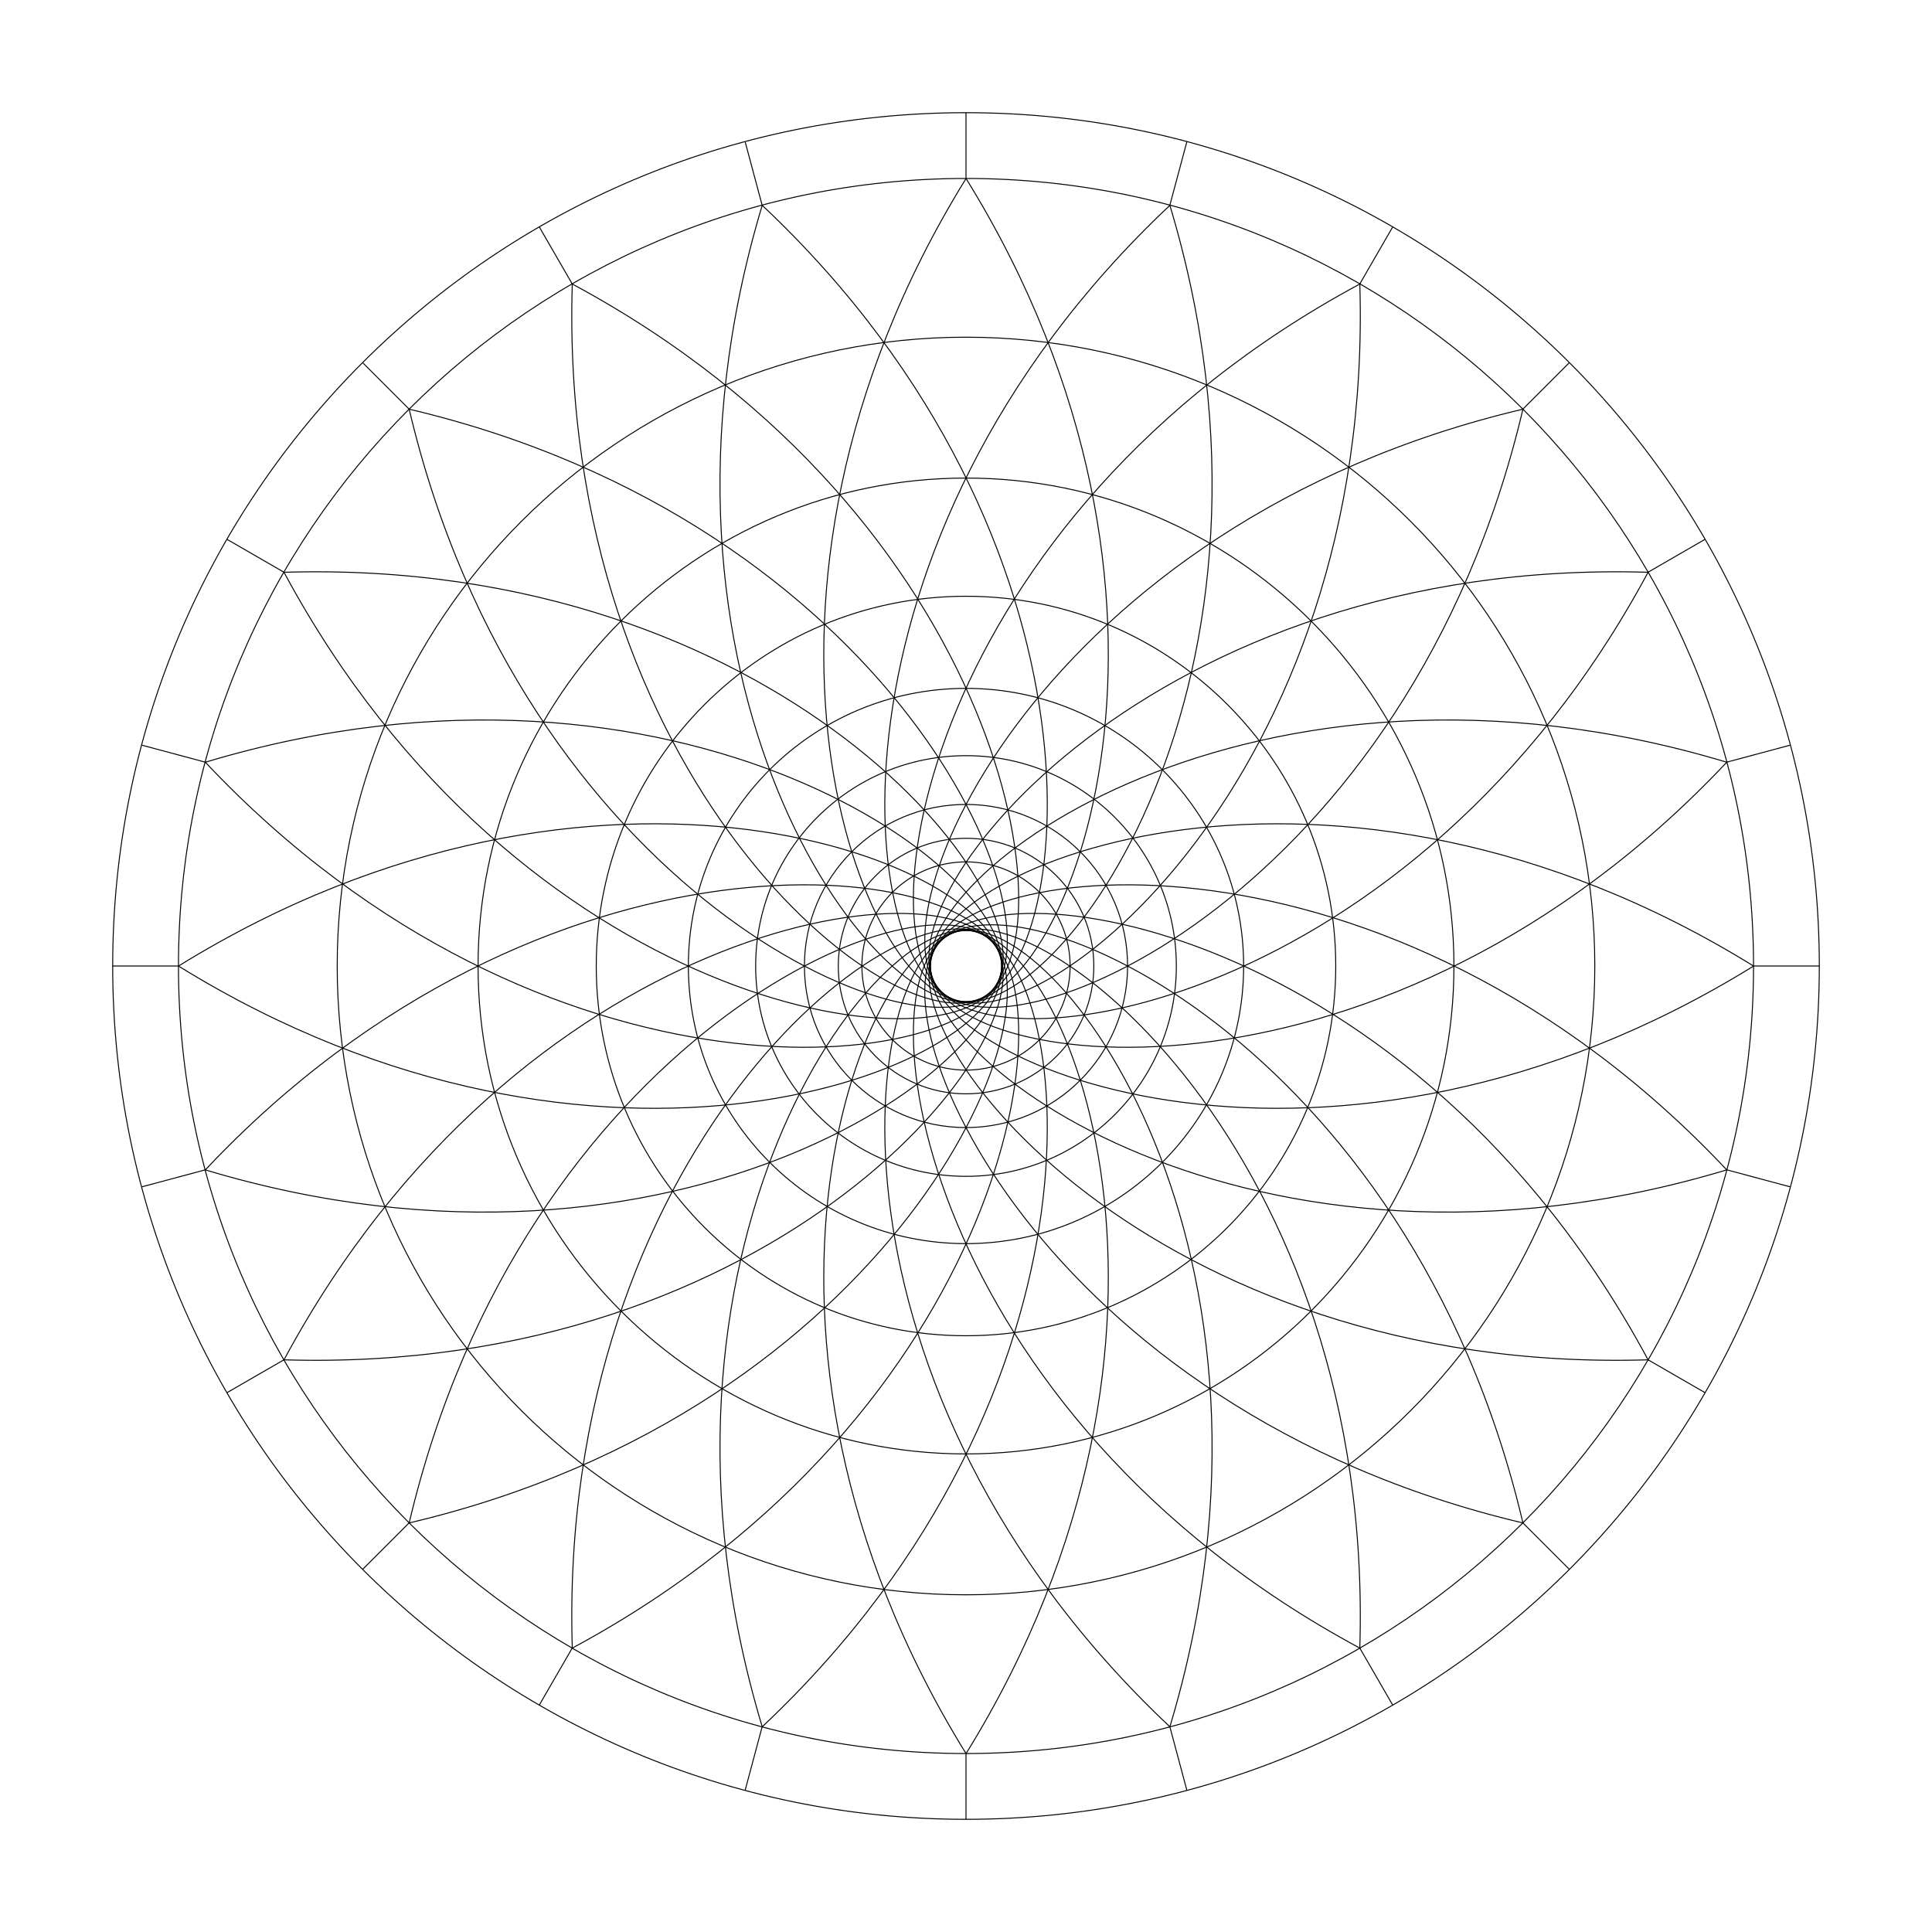
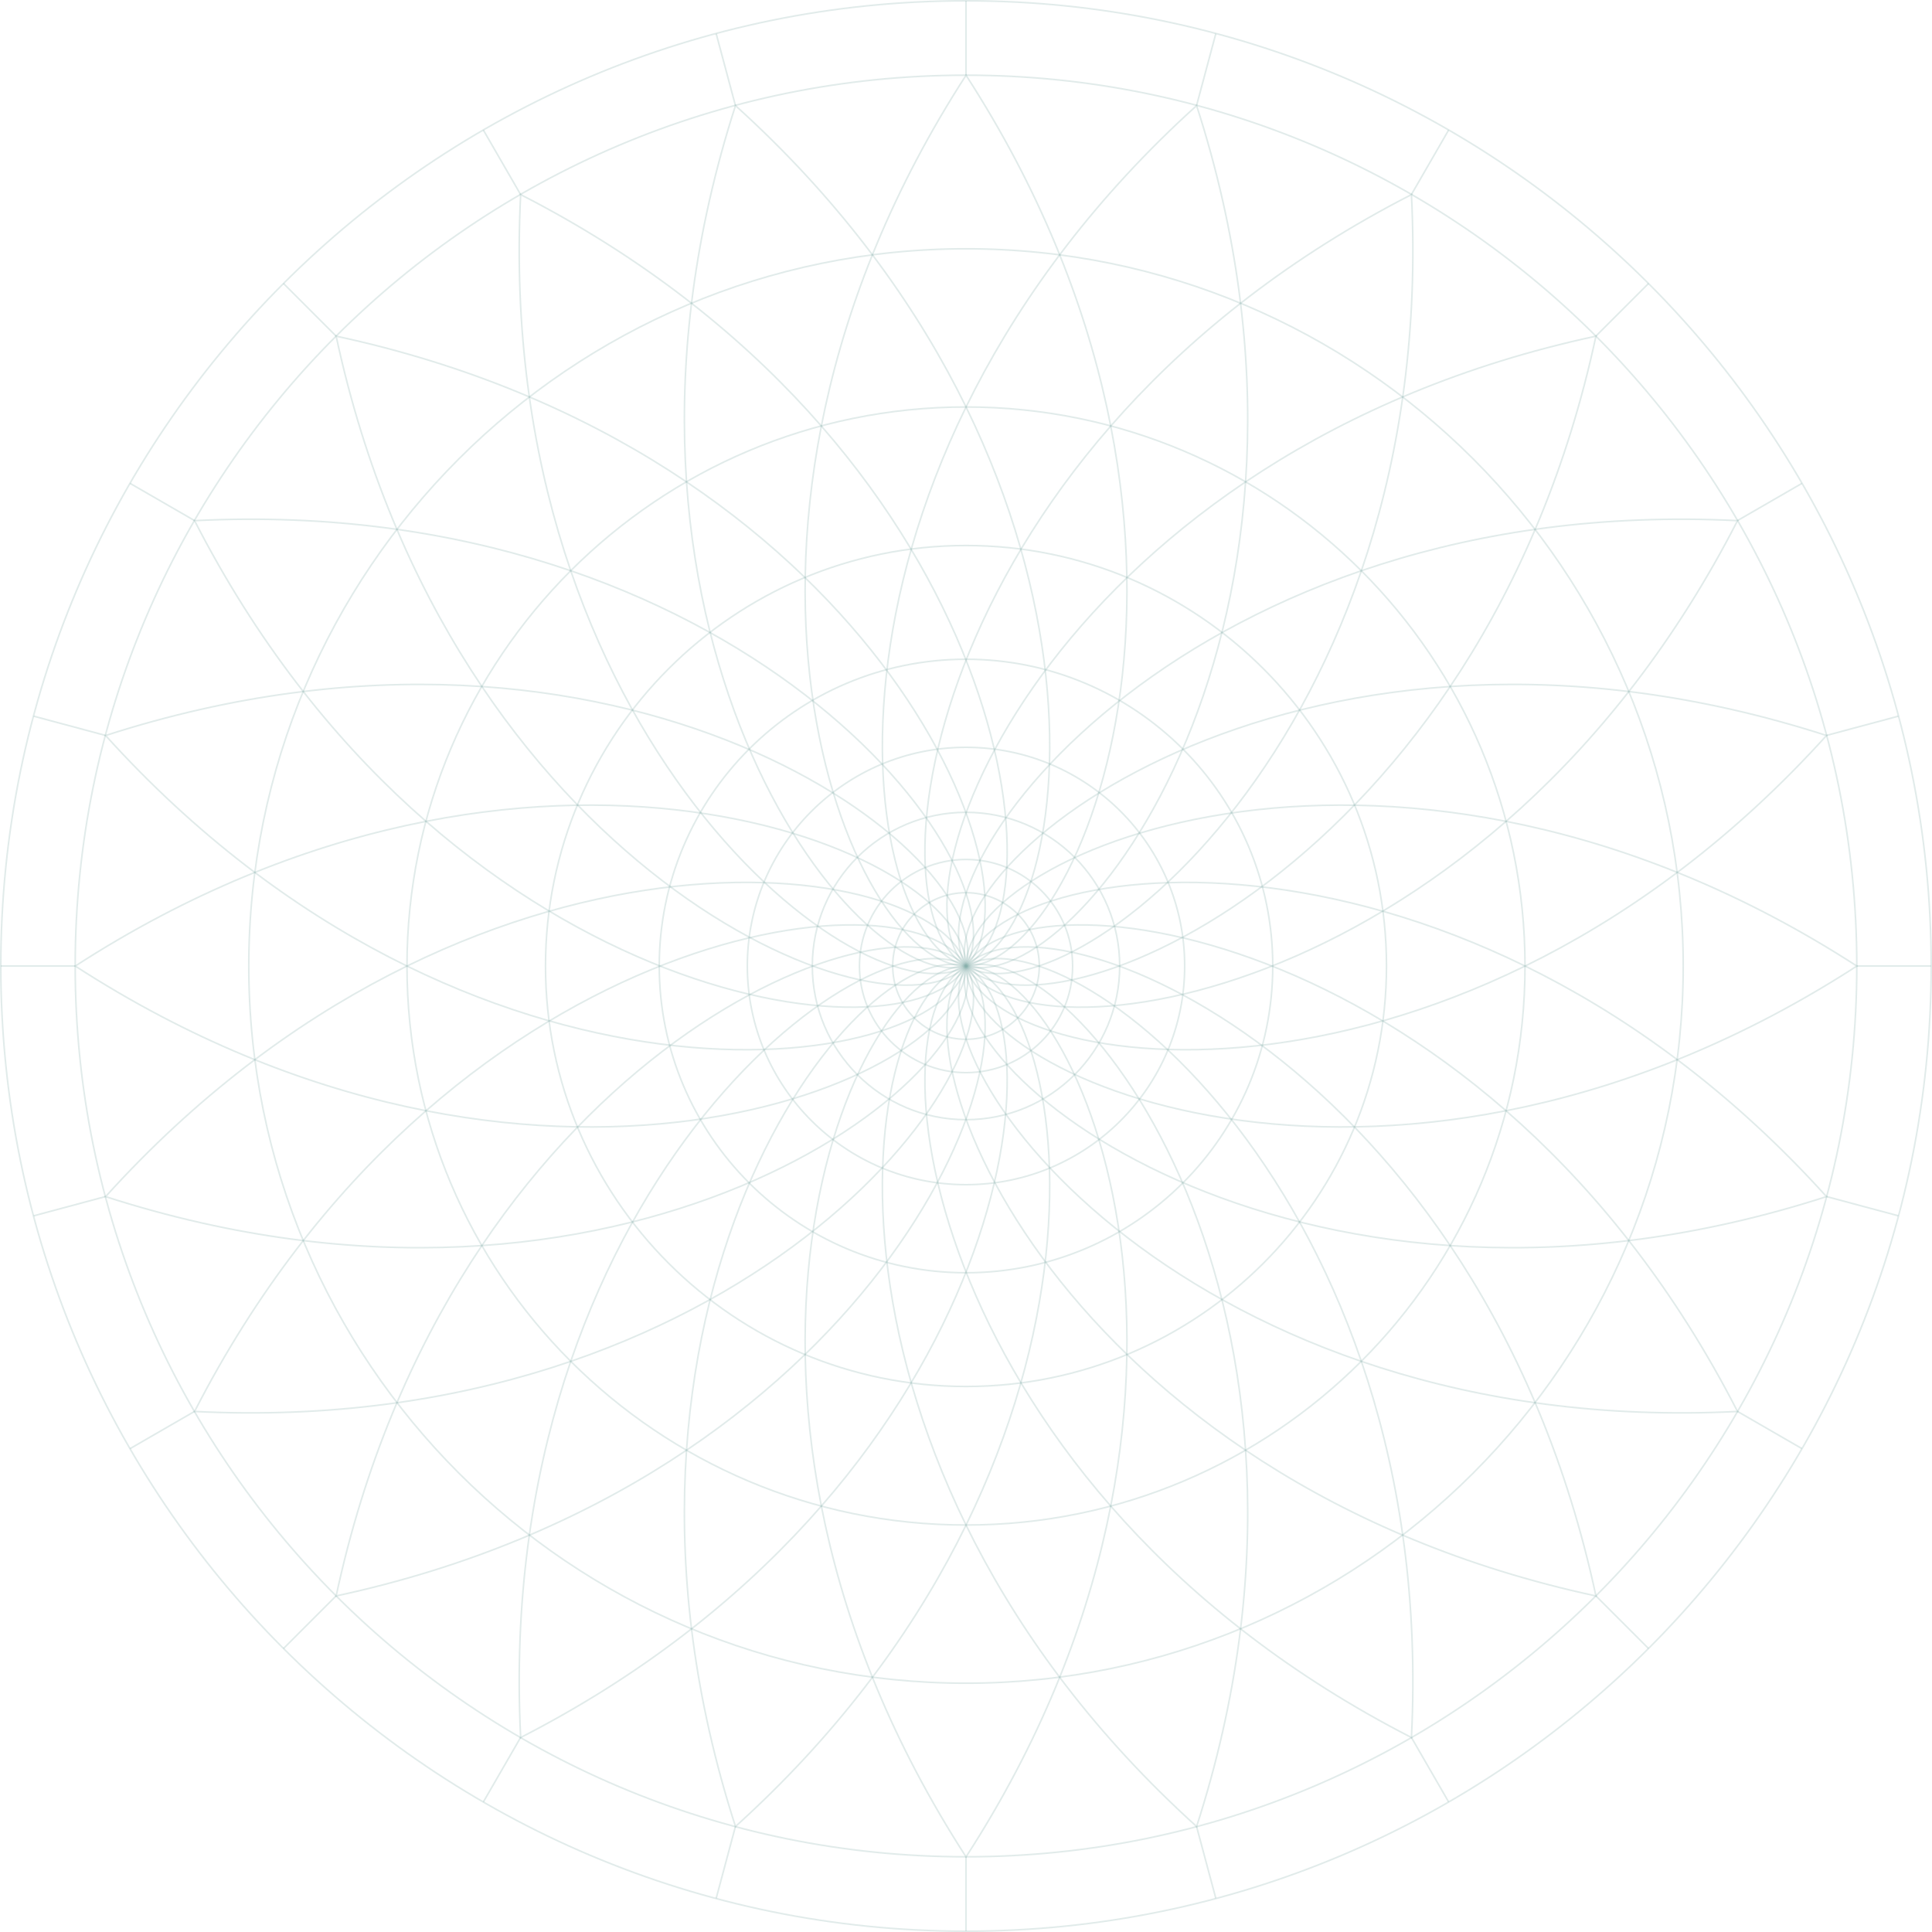
- <svg xmlns="http://www.w3.org/2000/svg" id="Layer_1" data-name="Layer 1" viewBox="0 0 2000 2000">
-   <defs>
-     <style>
-       .cls-1, .cls-2 {
-         fill: none;
-         stroke: #000;
-         stroke-miterlimit: 10;
-       }
- 
-       .cls-2 {
-         stroke-width: 1px;
-       }
-     </style>
-   </defs>
-   <g>
-     <g id="_Radial_Repeat_" data-name="&amp;lt;Radial Repeat&amp;gt;">
-       <line class="cls-1" x1="1000" y1="1815.26" x2="1000" y2="1883.35" />
-     </g>
-     <g id="_Radial_Repeat_-2" data-name="&amp;lt;Radial Repeat&amp;gt;">
-       <line class="cls-1" x1="789" y1="1787.48" x2="771.37" y2="1853.25" />
-     </g>
-     <g id="_Radial_Repeat_-3" data-name="&amp;lt;Radial Repeat&amp;gt;">
-       <line class="cls-1" x1="592.37" y1="1706.04" x2="558.33" y2="1765" />
-     </g>
-     <g id="_Radial_Repeat_-4" data-name="&amp;lt;Radial Repeat&amp;gt;">
-       <line class="cls-1" x1="423.52" y1="1576.48" x2="375.38" y2="1624.62" />
-     </g>
-     <g id="_Radial_Repeat_-5" data-name="&amp;lt;Radial Repeat&amp;gt;">
-       <line class="cls-1" x1="293.96" y1="1407.63" x2="235" y2="1441.67" />
-     </g>
-     <g id="_Radial_Repeat_-6" data-name="&amp;lt;Radial Repeat&amp;gt;">
-       <line class="cls-1" x1="212.52" y1="1211.01" x2="146.75" y2="1228.63" />
-     </g>
-     <g id="_Radial_Repeat_-7" data-name="&amp;lt;Radial Repeat&amp;gt;">
-       <line class="cls-1" x1="184.74" y1="1000" x2="116.65" y2="1000" />
-     </g>
-     <g id="_Radial_Repeat_-8" data-name="&amp;lt;Radial Repeat&amp;gt;">
-       <line class="cls-1" x1="212.52" y1="789" x2="146.75" y2="771.37" />
-     </g>
-     <g id="_Radial_Repeat_-9" data-name="&amp;lt;Radial Repeat&amp;gt;">
-       <line class="cls-1" x1="293.96" y1="592.37" x2="235" y2="558.33" />
-     </g>
-     <g id="_Radial_Repeat_-10" data-name="&amp;lt;Radial Repeat&amp;gt;">
-       <line class="cls-1" x1="423.52" y1="423.52" x2="375.38" y2="375.38" />
-     </g>
-     <g id="_Radial_Repeat_-11" data-name="&amp;lt;Radial Repeat&amp;gt;">
-       <line class="cls-1" x1="592.37" y1="293.96" x2="558.32" y2="235" />
-     </g>
-     <g id="_Radial_Repeat_-12" data-name="&amp;lt;Radial Repeat&amp;gt;">
-       <line class="cls-1" x1="788.99" y1="212.52" x2="771.37" y2="146.75" />
-     </g>
-     <g id="_Radial_Repeat_-13" data-name="&amp;lt;Radial Repeat&amp;gt;">
-       <line class="cls-1" x1="1000" y1="184.74" x2="1000" y2="116.65" />
-     </g>
-     <g id="_Radial_Repeat_-14" data-name="&amp;lt;Radial Repeat&amp;gt;">
-       <line class="cls-1" x1="1211" y1="212.52" x2="1228.63" y2="146.75" />
-     </g>
-     <g id="_Radial_Repeat_-15" data-name="&amp;lt;Radial Repeat&amp;gt;">
-       <line class="cls-1" x1="1407.63" y1="293.96" x2="1441.67" y2="235" />
-     </g>
-     <g id="_Radial_Repeat_-16" data-name="&amp;lt;Radial Repeat&amp;gt;">
-       <line class="cls-1" x1="1576.48" y1="423.52" x2="1624.62" y2="375.38" />
-     </g>
-     <g id="_Radial_Repeat_-17" data-name="&amp;lt;Radial Repeat&amp;gt;">
-       <line class="cls-1" x1="1706.04" y1="592.37" x2="1765" y2="558.32" />
-     </g>
-     <g id="_Radial_Repeat_-18" data-name="&amp;lt;Radial Repeat&amp;gt;">
-       <line class="cls-1" x1="1787.48" y1="788.99" x2="1853.25" y2="771.37" />
-     </g>
-     <g id="_Radial_Repeat_-19" data-name="&amp;lt;Radial Repeat&amp;gt;">
-       <line class="cls-1" x1="1815.26" y1="1000" x2="1883.35" y2="1000" />
-     </g>
-     <g id="_Radial_Repeat_-20" data-name="&amp;lt;Radial Repeat&amp;gt;">
-       <line class="cls-1" x1="1787.48" y1="1211" x2="1853.25" y2="1228.63" />
-     </g>
-     <g id="_Radial_Repeat_-21" data-name="&amp;lt;Radial Repeat&amp;gt;">
-       <line class="cls-1" x1="1706.04" y1="1407.63" x2="1765" y2="1441.67" />
-     </g>
-     <g id="_Radial_Repeat_-22" data-name="&amp;lt;Radial Repeat&amp;gt;">
-       <line class="cls-1" x1="1576.48" y1="1576.48" x2="1624.62" y2="1624.62" />
-     </g>
-     <g id="_Radial_Repeat_-23" data-name="&amp;lt;Radial Repeat&amp;gt;">
-       <line class="cls-1" x1="1407.63" y1="1706.04" x2="1441.67" y2="1765" />
-     </g>
-     <g id="_Radial_Repeat_-24" data-name="&amp;lt;Radial Repeat&amp;gt;">
-       <line class="cls-1" x1="1211.01" y1="1787.48" x2="1228.63" y2="1853.25" />
-     </g>
-   </g>
-   <g>
-     <g id="_Radial_Repeat_-25" data-name="&amp;lt;Radial Repeat&amp;gt;">
-       <path class="cls-2" d="M1000.05,1815.32c269.24-435.28,107.47-852.09,0-852.09-107.47,0-269.24,416.81,0,852.09Z" />
-     </g>
-     <g id="_Radial_Repeat_-26" data-name="&amp;lt;Radial Repeat&amp;gt;">
-       <path class="cls-2" d="M789.04,1787.54c372.73-350.76,324.34-795.24,220.54-823.06-103.81-27.81-367.95,332.92-220.54,823.06Z" />
-     </g>
-     <g id="_Radial_Repeat_-27" data-name="&amp;lt;Radial Repeat&amp;gt;">
-       <path class="cls-2" d="M592.41,1706.1c450.81-242.34,519.12-684.2,426.04-737.93-93.07-53.73-441.57,226.35-426.04,737.93Z" />
-     </g>
-     <g id="_Radial_Repeat_-28" data-name="&amp;lt;Radial Repeat&amp;gt;">
-       <path class="cls-2" d="M423.57,1576.54c498.17-117.41,678.51-526.53,602.52-602.52-75.99-75.99-485.11,104.35-602.52,602.52Z" />
-     </g>
-     <g id="_Radial_Repeat_-29" data-name="&amp;lt;Radial Repeat&amp;gt;">
-       <path class="cls-2" d="M294,1407.69c511.58,15.53,791.67-332.97,737.93-426.04-53.73-93.07-495.59-24.76-737.93,426.04Z" />
-     </g>
-     <g id="_Radial_Repeat_-30" data-name="&amp;lt;Radial Repeat&amp;gt;">
-       <path class="cls-2" d="M212.56,1211.06c490.13,147.41,850.87-116.73,823.06-220.54-27.81-103.81-472.29-152.19-823.06,220.54Z" />
-     </g>
-     <g id="_Radial_Repeat_-31" data-name="&amp;lt;Radial Repeat&amp;gt;">
-       <path class="cls-2" d="M184.78,1000.06c435.28,269.24,852.09,107.47,852.09,0,0-107.47-416.81-269.24-852.09,0Z" />
-     </g>
-     <g id="_Radial_Repeat_-32" data-name="&amp;lt;Radial Repeat&amp;gt;">
-       <path class="cls-2" d="M212.56,789.05c350.76,372.73,795.24,324.34,823.06,220.54,27.81-103.81-332.92-367.95-823.06-220.54Z" />
-     </g>
-     <g id="_Radial_Repeat_-33" data-name="&amp;lt;Radial Repeat&amp;gt;">
-       <path class="cls-2" d="M294,592.42c242.34,450.81,684.2,519.12,737.93,426.04s-226.35-441.57-737.93-426.04Z" />
-     </g>
-     <g id="_Radial_Repeat_-34" data-name="&amp;lt;Radial Repeat&amp;gt;">
-       <path class="cls-2" d="M423.57,423.58c117.41,498.17,526.53,678.51,602.52,602.52,75.99-75.99-104.35-485.11-602.52-602.52Z" />
-     </g>
-     <g id="_Radial_Repeat_-35" data-name="&amp;lt;Radial Repeat&amp;gt;">
-       <path class="cls-2" d="M592.41,294.02c-15.53,511.58,332.97,791.67,426.04,737.93,93.07-53.73,24.76-495.59-426.04-737.93Z" />
-     </g>
-     <g id="_Radial_Repeat_-36" data-name="&amp;lt;Radial Repeat&amp;gt;">
-       <path class="cls-2" d="M789.04,212.57c-147.41,490.13,116.73,850.87,220.54,823.06,103.81-27.81,152.19-472.29-220.54-823.06Z" />
-     </g>
-     <g id="_Radial_Repeat_-37" data-name="&amp;lt;Radial Repeat&amp;gt;">
-       <path class="cls-2" d="M1000.05,184.79c-269.24,435.28-107.47,852.09,0,852.09,107.47,0,269.24-416.81,0-852.09Z" />
-     </g>
-     <g id="_Radial_Repeat_-38" data-name="&amp;lt;Radial Repeat&amp;gt;">
-       <path class="cls-2" d="M1211.05,212.57c-372.73,350.76-324.34,795.24-220.54,823.06,103.81,27.81,367.95-332.92,220.54-823.06Z" />
-     </g>
-     <g id="_Radial_Repeat_-39" data-name="&amp;lt;Radial Repeat&amp;gt;">
-       <path class="cls-2" d="M1407.68,294.02c-450.81,242.34-519.12,684.2-426.04,737.93s441.57-226.35,426.04-737.93Z" />
-     </g>
-     <g id="_Radial_Repeat_-40" data-name="&amp;lt;Radial Repeat&amp;gt;">
-       <path class="cls-2" d="M1576.53,423.58c-498.17,117.41-678.51,526.53-602.52,602.52,75.99,75.99,485.11-104.35,602.52-602.52Z" />
-     </g>
-     <g id="_Radial_Repeat_-41" data-name="&amp;lt;Radial Repeat&amp;gt;">
-       <path class="cls-2" d="M1706.09,592.42c-511.58-15.53-791.67,332.97-737.93,426.04,53.73,93.07,495.59,24.76,737.93-426.04Z" />
-     </g>
-     <g id="_Radial_Repeat_-42" data-name="&amp;lt;Radial Repeat&amp;gt;">
-       <path class="cls-2" d="M1787.53,789.05c-490.13-147.41-850.87,116.73-823.06,220.54,27.81,103.81,472.29,152.19,823.06-220.54Z" />
-     </g>
-     <g id="_Radial_Repeat_-43" data-name="&amp;lt;Radial Repeat&amp;gt;">
-       <path class="cls-2" d="M1815.31,1000.06c-435.28-269.24-852.09-107.47-852.09,0,0,107.47,416.81,269.24,852.09,0Z" />
-     </g>
-     <g id="_Radial_Repeat_-44" data-name="&amp;lt;Radial Repeat&amp;gt;">
-       <path class="cls-2" d="M1787.53,1211.06c-350.76-372.73-795.24-324.34-823.06-220.54-27.81,103.81,332.92,367.95,823.06,220.54Z" />
-     </g>
-     <g id="_Radial_Repeat_-45" data-name="&amp;lt;Radial Repeat&amp;gt;">
-       <path class="cls-2" d="M1706.09,1407.69c-242.34-450.81-684.2-519.12-737.93-426.04-53.73,93.07,226.35,441.57,737.93,426.04Z" />
-     </g>
-     <g id="_Radial_Repeat_-46" data-name="&amp;lt;Radial Repeat&amp;gt;">
-       <path class="cls-2" d="M1576.53,1576.54c-117.41-498.17-526.53-678.51-602.52-602.52-75.99,75.99,104.35,485.11,602.52,602.52Z" />
-     </g>
-     <g id="_Radial_Repeat_-47" data-name="&amp;lt;Radial Repeat&amp;gt;">
-       <path class="cls-2" d="M1407.68,1706.1c15.53-511.58-332.97-791.67-426.04-737.93-93.07,53.73-24.76,495.59,426.04,737.93Z" />
-     </g>
-     <g id="_Radial_Repeat_-48" data-name="&amp;lt;Radial Repeat&amp;gt;">
-       <path class="cls-2" d="M1211.05,1787.54c147.41-490.13-116.73-850.87-220.54-823.06-103.81,27.81-152.19,472.29,220.54,823.06Z" />
-     </g>
-   </g>
-   <g id="_Круги" data-name="Круги">
-     <circle id="_Внешний_круг" data-name="Внешний круг" class="cls-1" cx="1000" cy="1000" r="883.35" />
-     <circle id="_Начальный_круг" data-name="Начальный круг" class="cls-1" cx="1000" cy="1000" r="815.26" />
-     <circle class="cls-1" cx="1000" cy="1000" r="107.78" transform="translate(-414.21 1000) rotate(-45)" />
-     <circle class="cls-1" cx="1000" cy="1000" r="650.93" />
-     <circle class="cls-1" cx="1000" cy="1000" r="505.11" />
-     <circle class="cls-1" cx="1000" cy="1000" r="382.76" />
-     <circle class="cls-1" cx="1000" cy="1000" r="287.41" />
-     <circle class="cls-1" cx="1000" cy="1000" r="217.74" />
-     <circle class="cls-1" cx="1000" cy="1000" r="167.26" />
-     <circle class="cls-1" cx="1000.05" cy="1000.06" r="132.27" />
-   </g>
+ <svg xmlns="http://www.w3.org/2000/svg" width="1208" height="1208" viewBox="0 0 1208 1208" fill="none">
+   <path d="M604 1160.98V1207.5" stroke="#8AB3AC" stroke-opacity="0.25" stroke-miterlimit="10" />
+   <path d="M459.846 1142L447.802 1186.94" stroke="#8AB3AC" stroke-opacity="0.25" stroke-miterlimit="10" />
+   <path d="M325.509 1086.36L302.253 1126.64" stroke="#8AB3AC" stroke-opacity="0.25" stroke-miterlimit="10" />
+   <path d="M210.153 997.847L177.264 1030.74" stroke="#8AB3AC" stroke-opacity="0.25" stroke-miterlimit="10" />
+   <path d="M121.637 882.49L81.356 905.746" stroke="#8AB3AC" stroke-opacity="0.25" stroke-miterlimit="10" />
+   <path d="M65.997 748.154L21.064 760.199" stroke="#8AB3AC" stroke-opacity="0.25" stroke-miterlimit="10" />
+   <path d="M47.019 604H0.5" stroke="#8AB3AC" stroke-opacity="0.25" stroke-miterlimit="10" />
+   <path d="M65.997 459.846L21.064 447.801" stroke="#8AB3AC" stroke-opacity="0.25" stroke-miterlimit="10" />
+   <path d="M121.637 325.509L81.356 302.253" stroke="#8AB3AC" stroke-opacity="0.25" stroke-miterlimit="10" />
+   <path d="M210.153 210.152L177.264 177.263" stroke="#8AB3AC" stroke-opacity="0.25" stroke-miterlimit="10" />
+   <path d="M325.51 121.637L302.247 81.356" stroke="#8AB3AC" stroke-opacity="0.25" stroke-miterlimit="10" />
+   <path d="M459.84 65.998L447.802 21.064" stroke="#8AB3AC" stroke-opacity="0.25" stroke-miterlimit="10" />
+   <path d="M604 47.019V0.5" stroke="#8AB3AC" stroke-opacity="0.25" stroke-miterlimit="10" />
+   <path d="M748.154 65.998L760.192 21.064" stroke="#8AB3AC" stroke-opacity="0.25" stroke-miterlimit="10" />
+   <path d="M882.488 121.637L905.744 81.356" stroke="#8AB3AC" stroke-opacity="0.25" stroke-miterlimit="10" />
+   <path d="M997.842 210.152L1030.74 177.263" stroke="#8AB3AC" stroke-opacity="0.25" stroke-miterlimit="10" />
+   <path d="M1086.36 325.509L1126.64 302.246" stroke="#8AB3AC" stroke-opacity="0.25" stroke-miterlimit="10" />
+   <path d="M1142 459.839L1186.94 447.801" stroke="#8AB3AC" stroke-opacity="0.25" stroke-miterlimit="10" />
+   <path d="M1160.98 604H1207.5" stroke="#8AB3AC" stroke-opacity="0.25" stroke-miterlimit="10" />
+   <path d="M1142 748.154L1186.94 760.192" stroke="#8AB3AC" stroke-opacity="0.25" stroke-miterlimit="10" />
+   <path d="M1086.36 882.49L1126.64 905.746" stroke="#8AB3AC" stroke-opacity="0.25" stroke-miterlimit="10" />
+   <path d="M997.849 997.841L1030.74 1030.74" stroke="#8AB3AC" stroke-opacity="0.25" stroke-miterlimit="10" />
+   <path d="M882.488 1086.36L905.744 1126.64" stroke="#8AB3AC" stroke-opacity="0.25" stroke-miterlimit="10" />
+   <path d="M748.154 1142L760.199 1186.94" stroke="#8AB3AC" stroke-opacity="0.25" stroke-miterlimit="10" />
+   <path d="M604.028 1161.02C787.971 876.492 677.451 604.034 604.028 604.034C530.605 604.034 420.085 876.492 604.028 1161.02Z" stroke="#8AB3AC" stroke-opacity="0.25" stroke-miterlimit="10" />
+   <path d="M459.873 1142.04C711.193 914.819 674.95 623.041 604.034 604.034C533.112 585.035 355.843 819.596 459.873 1142.04Z" stroke="#8AB3AC" stroke-opacity="0.25" stroke-miterlimit="10" />
+   <path d="M325.537 1086.4C627.099 931.967 667.612 640.748 604.027 604.04C540.442 567.332 308.498 748.024 325.537 1086.4Z" stroke="#8AB3AC" stroke-opacity="0.25" stroke-miterlimit="10" />
+   <path d="M210.18 997.882C541.44 926.754 655.943 655.95 604.028 604.034C552.112 552.118 281.307 666.621 210.18 997.882Z" stroke="#8AB3AC" stroke-opacity="0.25" stroke-miterlimit="10" />
+   <path d="M121.665 882.531C460.044 899.57 640.743 667.626 604.028 604.041C567.32 540.456 276.101 580.969 121.665 882.531Z" stroke="#8AB3AC" stroke-opacity="0.25" stroke-miterlimit="10" />
+   <path d="M66.026 748.195C388.467 852.232 623.035 674.956 604.035 604.034C585.035 533.112 293.257 496.875 66.026 748.195Z" stroke="#8AB3AC" stroke-opacity="0.25" stroke-miterlimit="10" />
+   <path d="M47.048 604.034C331.578 787.977 604.036 677.457 604.036 604.034C604.036 530.611 331.578 420.091 47.048 604.034Z" stroke="#8AB3AC" stroke-opacity="0.25" stroke-miterlimit="10" />
+   <path d="M66.026 459.88C293.25 711.2 585.029 674.957 604.035 604.041C623.035 533.119 388.474 355.85 66.026 459.88Z" stroke="#8AB3AC" stroke-opacity="0.25" stroke-miterlimit="10" />
+   <path d="M121.665 325.543C276.101 627.105 567.32 667.619 604.028 604.034C640.736 540.449 460.044 308.505 121.665 325.543Z" stroke="#8AB3AC" stroke-opacity="0.25" stroke-miterlimit="10" />
+   <path d="M210.18 210.186C281.307 541.446 552.112 655.95 604.028 604.034C655.943 552.118 541.44 281.313 210.18 210.186Z" stroke="#8AB3AC" stroke-opacity="0.25" stroke-miterlimit="10" />
+   <path d="M325.537 121.672C308.498 460.051 540.442 640.749 604.027 604.034C667.612 567.326 627.099 276.108 325.537 121.672Z" stroke="#8AB3AC" stroke-opacity="0.25" stroke-miterlimit="10" />
+   <path d="M459.874 66.032C355.837 388.472 533.113 623.04 604.035 604.04C674.957 585.041 711.194 293.262 459.874 66.032Z" stroke="#8AB3AC" stroke-opacity="0.25" stroke-miterlimit="10" />
+   <path d="M604.028 47.053C420.085 331.583 530.605 604.041 604.028 604.041C677.451 604.041 787.971 331.583 604.028 47.053Z" stroke="#8AB3AC" stroke-opacity="0.25" stroke-miterlimit="10" />
+   <path d="M748.188 66.032C496.868 293.255 533.112 585.034 604.027 604.04C674.95 623.04 852.218 388.479 748.188 66.032Z" stroke="#8AB3AC" stroke-opacity="0.25" stroke-miterlimit="10" />
+   <path d="M882.524 121.672C580.962 276.108 540.448 567.326 604.033 604.034C667.618 640.742 899.563 460.051 882.524 121.672Z" stroke="#8AB3AC" stroke-opacity="0.25" stroke-miterlimit="10" />
+   <path d="M997.875 210.186C666.615 281.313 552.112 552.118 604.028 604.034C655.944 655.95 926.748 541.446 997.875 210.186Z" stroke="#8AB3AC" stroke-opacity="0.25" stroke-miterlimit="10" />
+   <path d="M1086.4 325.543C748.017 308.505 567.319 540.449 604.034 604.034C640.742 667.619 931.961 627.105 1086.4 325.543Z" stroke="#8AB3AC" stroke-opacity="0.25" stroke-miterlimit="10" />
+   <path d="M1142.04 459.88C819.597 355.843 585.029 533.119 604.029 604.041C623.028 674.963 914.807 711.2 1142.04 459.88Z" stroke="#8AB3AC" stroke-opacity="0.25" stroke-miterlimit="10" />
+   <path d="M1161.01 604.034C876.484 420.091 604.026 530.611 604.026 604.034C604.026 677.457 876.484 787.977 1161.01 604.034Z" stroke="#8AB3AC" stroke-opacity="0.25" stroke-miterlimit="10" />
+   <path d="M1142.04 748.195C914.812 496.875 623.033 533.118 604.027 604.034C585.02 674.949 819.588 852.225 1142.04 748.195Z" stroke="#8AB3AC" stroke-opacity="0.25" stroke-miterlimit="10" />
+   <path d="M1086.39 882.532C931.954 580.97 640.736 540.456 604.028 604.041C567.32 667.626 748.011 899.57 1086.39 882.532Z" stroke="#8AB3AC" stroke-opacity="0.25" stroke-miterlimit="10" />
+   <path d="M997.875 997.882C926.748 666.621 655.944 552.118 604.028 604.034C552.112 655.95 666.615 926.754 997.875 997.882Z" stroke="#8AB3AC" stroke-opacity="0.25" stroke-miterlimit="10" />
+   <path d="M882.524 1086.4C899.563 748.024 667.618 567.326 604.033 604.041C540.448 640.749 580.962 931.967 882.524 1086.4Z" stroke="#8AB3AC" stroke-opacity="0.25" stroke-miterlimit="10" />
+   <path d="M748.188 1142.04C852.225 819.602 674.95 585.034 604.027 604.034C533.105 623.034 496.868 914.812 748.188 1142.04Z" stroke="#8AB3AC" stroke-opacity="0.25" stroke-miterlimit="10" />
+   <path d="M604 1207.5C937.303 1207.5 1207.5 937.303 1207.5 604C1207.5 270.696 937.303 0.5 604 0.5C270.696 0.5 0.5 270.696 0.5 604C0.5 937.303 270.696 1207.5 604 1207.5Z" stroke="#8AB3AC" stroke-opacity="0.25" stroke-miterlimit="10" />
+   <path d="M603.999 1160.98C911.611 1160.98 1160.98 911.612 1160.98 604C1160.98 296.388 911.611 47.019 603.999 47.019C296.386 47.019 47.018 296.388 47.018 604C47.018 911.612 296.386 1160.98 603.999 1160.98Z" stroke="#8AB3AC" stroke-opacity="0.25" stroke-miterlimit="10" />
+   <path d="M636.412 636.41C654.312 618.51 654.312 589.489 636.412 571.589C618.513 553.689 589.491 553.689 571.591 571.589C553.691 589.489 553.691 618.51 571.591 636.41C589.491 654.31 618.513 654.31 636.412 636.41Z" stroke="#8AB3AC" stroke-opacity="0.25" stroke-miterlimit="10" />
+   <path d="M604 1052.44C851.668 1052.44 1052.44 851.667 1052.44 604C1052.44 356.332 851.668 155.558 604 155.558C356.333 155.558 155.559 356.332 155.559 604C155.559 851.667 356.333 1052.44 604 1052.44Z" stroke="#8AB3AC" stroke-opacity="0.25" stroke-miterlimit="10" />
+   <path d="M604 953.529C797.039 953.529 953.529 797.039 953.529 604C953.529 410.96 797.039 254.471 604 254.471C410.96 254.471 254.471 410.96 254.471 604C254.471 797.039 410.96 953.529 604 953.529Z" stroke="#8AB3AC" stroke-opacity="0.25" stroke-miterlimit="10" />
+   <path d="M603.999 866.914C749.202 866.914 866.912 749.203 866.912 604C866.912 458.797 749.202 341.086 603.999 341.086C458.795 341.086 341.085 458.797 341.085 604C341.085 749.203 458.795 866.914 603.999 866.914Z" stroke="#8AB3AC" stroke-opacity="0.25" stroke-miterlimit="10" />
+   <path d="M604.001 795.8C709.929 795.8 795.801 709.928 795.801 604C795.801 498.072 709.929 412.2 604.001 412.2C498.073 412.2 412.201 498.072 412.201 604C412.201 709.928 498.073 795.8 604.001 795.8Z" stroke="#8AB3AC" stroke-opacity="0.25" stroke-miterlimit="10" />
+   <path d="M604 740.728C679.513 740.728 740.728 679.513 740.728 604C740.728 528.487 679.513 467.272 604 467.272C528.488 467.272 467.272 528.487 467.272 604C467.272 679.513 528.488 740.728 604 740.728Z" stroke="#8AB3AC" stroke-opacity="0.25" stroke-miterlimit="10" />
+   <path d="M604 700.091C657.07 700.091 700.092 657.07 700.092 604C700.092 550.93 657.07 507.909 604 507.909C550.931 507.909 507.909 550.93 507.909 604C507.909 657.07 550.931 700.091 604 700.091Z" stroke="#8AB3AC" stroke-opacity="0.25" stroke-miterlimit="10" />
+   <path d="M604.027 670.68C640.835 670.68 670.673 640.842 670.673 604.034C670.673 567.227 640.835 537.389 604.027 537.389C567.22 537.389 537.382 567.227 537.382 604.034C537.382 640.842 567.22 670.68 604.027 670.68Z" stroke="#8AB3AC" stroke-opacity="0.25" stroke-miterlimit="10" />
</svg>
